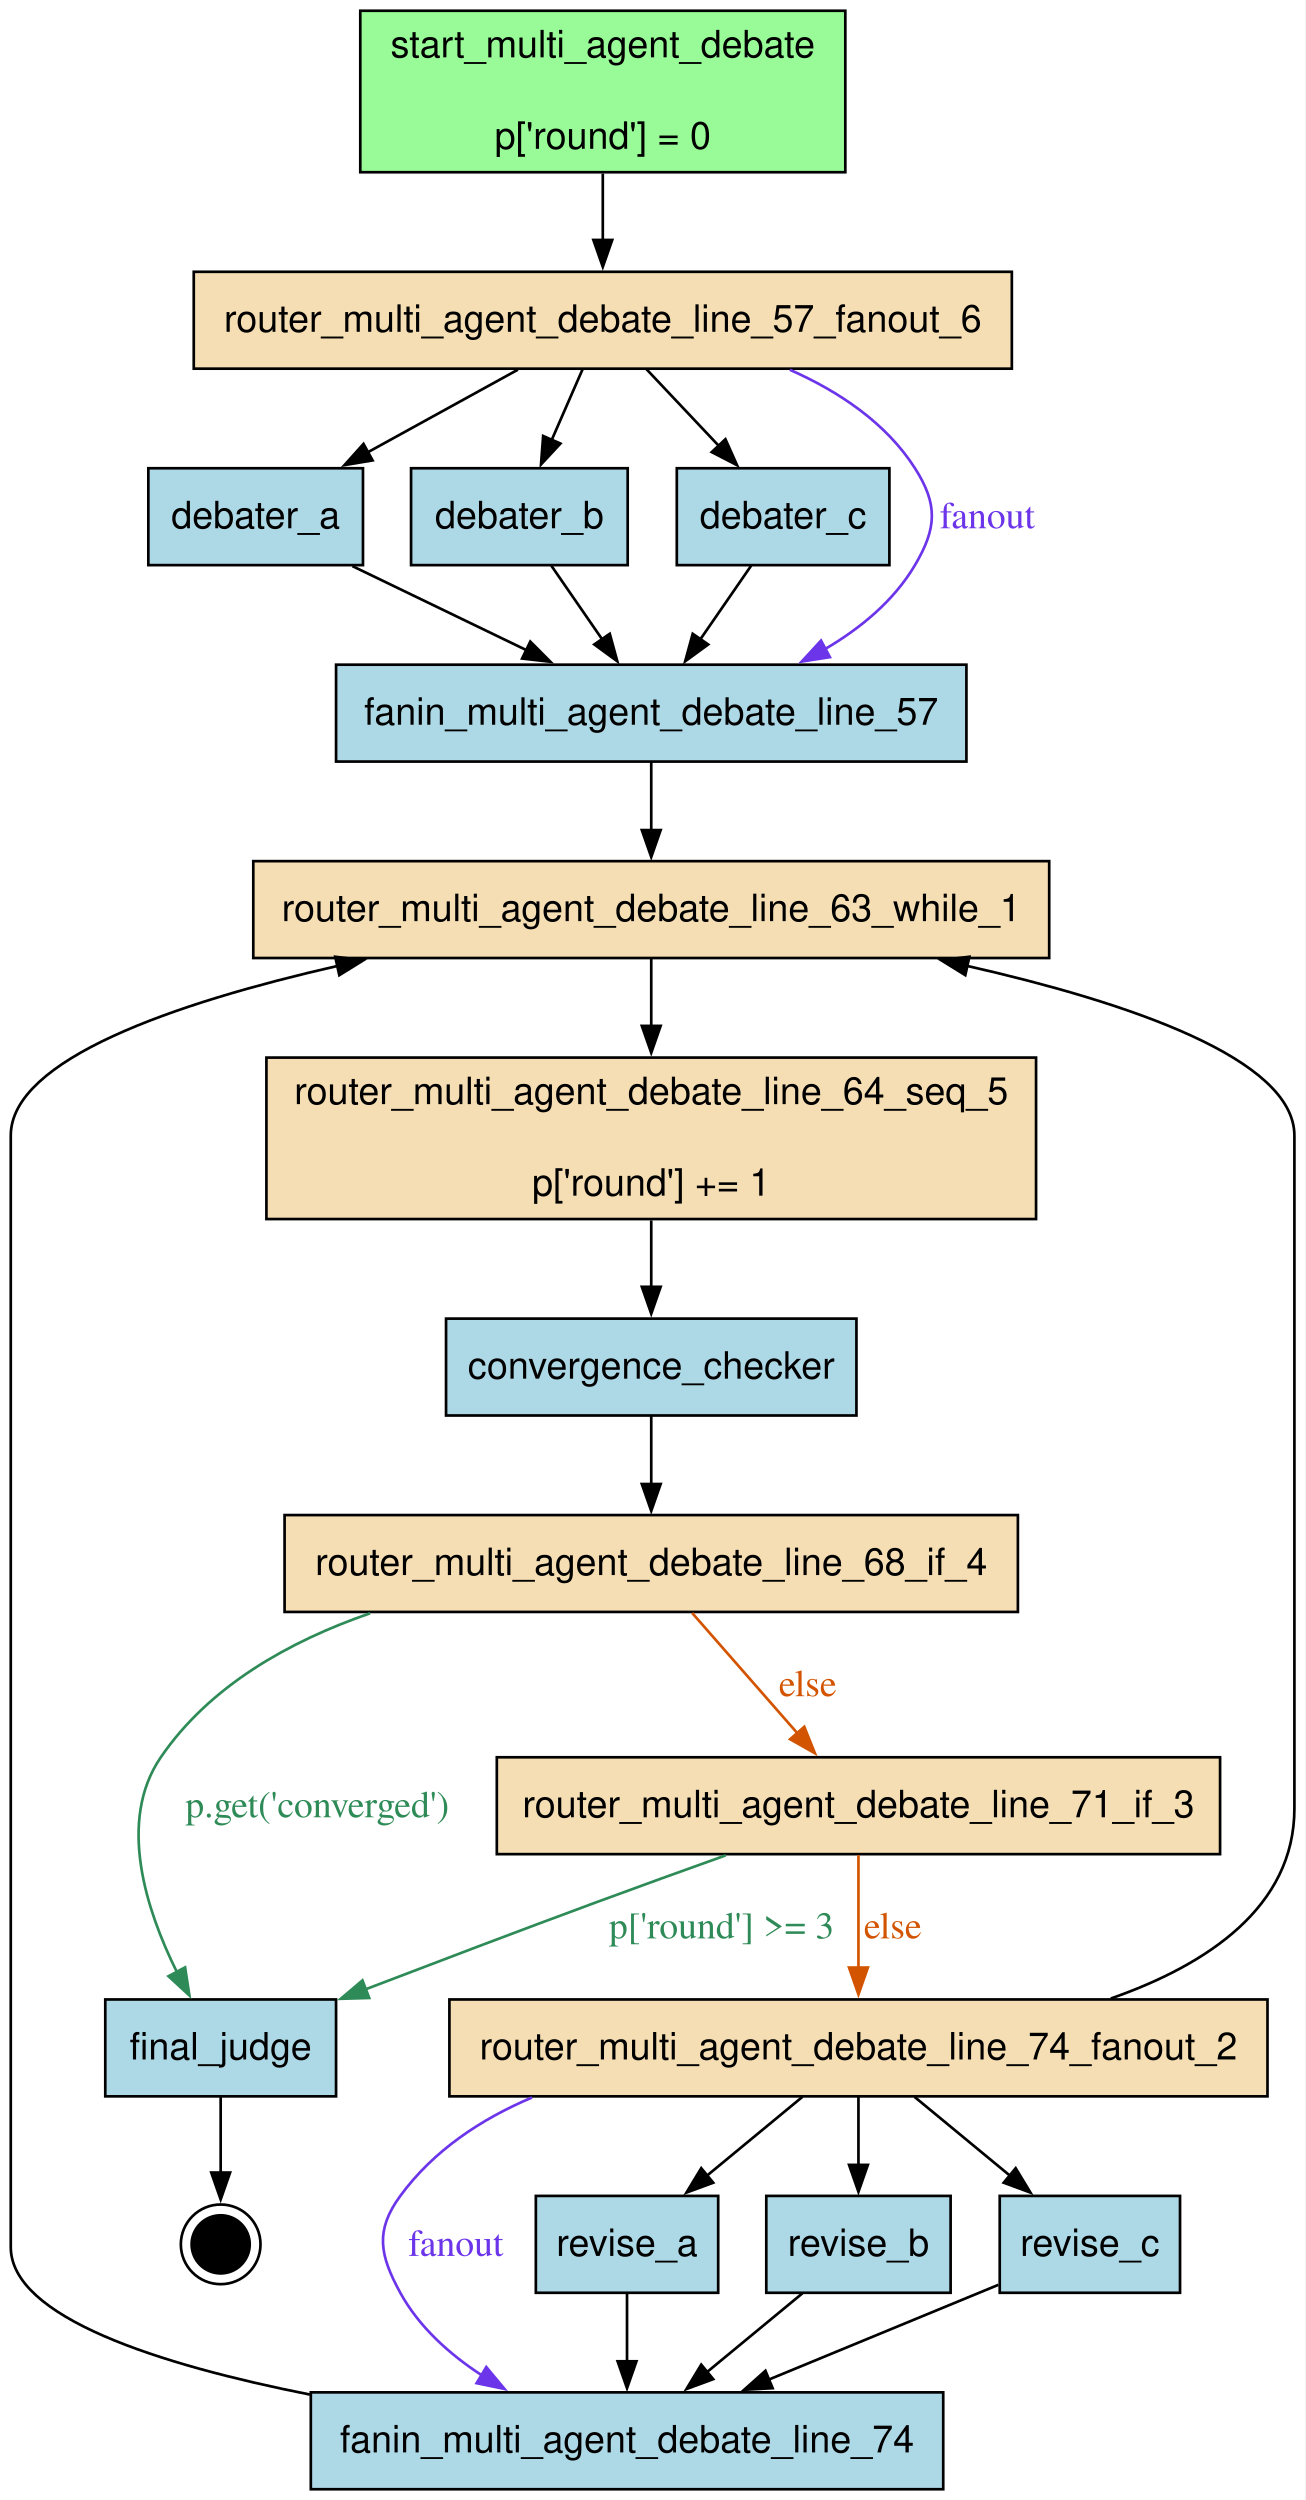
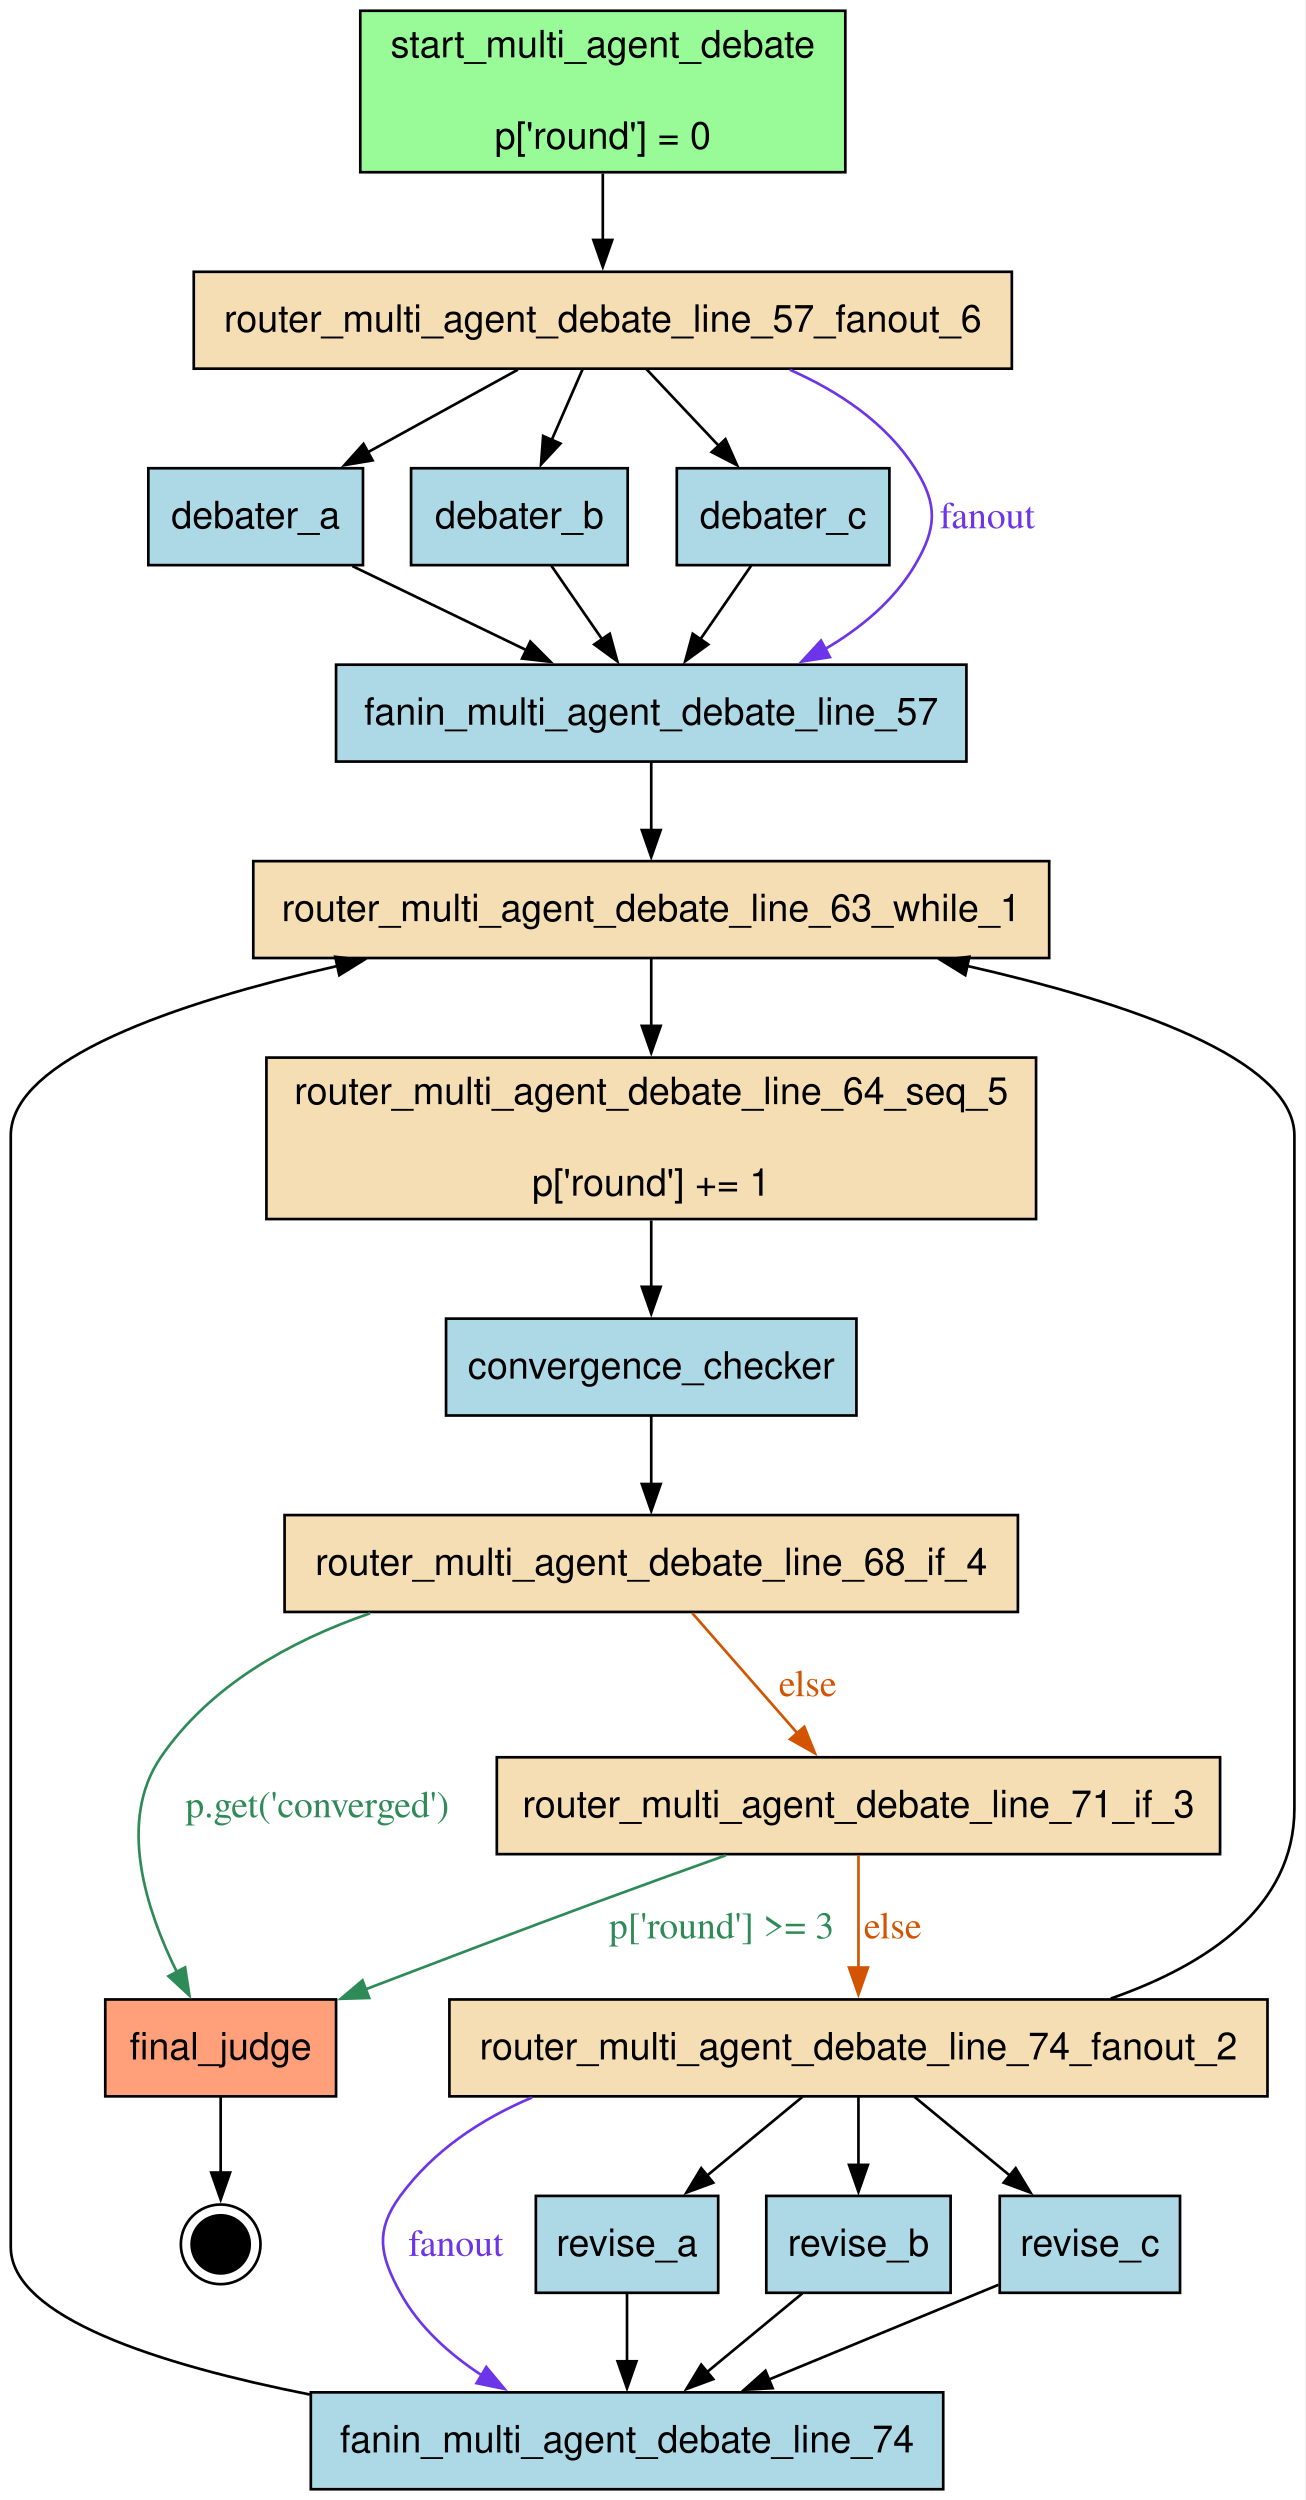
<svg xmlns="http://www.w3.org/2000/svg" width="485pt" height="929pt" viewBox="0.00 0.00 485.00 929.00">
  <g id="graph0" class="graph" transform="scale(1 1) rotate(0) translate(4 925)">
    <polygon fill="white" stroke="none" points="-4,4 -4,-925 481,-925 481,4 -4,4" />
    <g id="node1" class="node">
      <polygon fill="palegreen" stroke="black" points="310.12,-921 129.88,-921 129.88,-861 310.12,-861 310.12,-921" />
      <text text-anchor="middle" x="220" y="-903.7" font-family="Helvetica,sans-Serif" font-size="14.00">start_multi_agent_debate</text>
      <text text-anchor="middle" x="220" y="-869.7" font-family="Helvetica,sans-Serif" font-size="14.00">p['round'] = 0</text>
    </g>
    <g id="node12" class="node">
      <polygon fill="wheat" stroke="black" points="372,-824 68,-824 68,-788 372,-788 372,-824" />
      <text text-anchor="middle" x="220" y="-801.7" font-family="Helvetica,sans-Serif" font-size="14.00">router_multi_agent_debate_line_57_fanout_6</text>
    </g>
    <g id="edge1" class="edge">
      <path fill="none" stroke="black" d="M220,-860.5C220,-852.46 220,-843.76 220,-835.75" />
      <polygon fill="black" stroke="black" points="223.5,-835.83 220,-825.83 216.5,-835.83 223.5,-835.83" />
    </g>
    <g id="node2" class="node">
      <polygon fill="lightblue" stroke="black" points="314.25,-435 161.75,-435 161.75,-399 314.25,-399 314.25,-435" />
      <text text-anchor="middle" x="238" y="-412.7" font-family="Helvetica,sans-Serif" font-size="14.00">convergence_checker</text>
    </g>
    <g id="node15" class="node">
      <polygon fill="wheat" stroke="black" points="374.25,-362 101.75,-362 101.75,-326 374.25,-326 374.25,-362" />
      <text text-anchor="middle" x="238" y="-339.7" font-family="Helvetica,sans-Serif" font-size="14.00">router_multi_agent_debate_line_68_if_4</text>
    </g>
    <g id="edge14" class="edge">
      <path fill="none" stroke="black" d="M238,-398.81C238,-391.23 238,-382.1 238,-373.54" />
      <polygon fill="black" stroke="black" points="241.5,-373.54 238,-363.54 234.5,-373.54 241.5,-373.54" />
    </g>
    <g id="node3" class="node">
      <polygon fill="lightblue" stroke="black" points="130.88,-751 51.12,-751 51.12,-715 130.88,-715 130.88,-751" />
      <text text-anchor="middle" x="91" y="-728.7" font-family="Helvetica,sans-Serif" font-size="14.00">debater_a</text>
    </g>
    <g id="node6" class="node">
      <polygon fill="lightblue" stroke="black" points="355.12,-678 120.88,-678 120.88,-642 355.12,-642 355.12,-678" />
      <text text-anchor="middle" x="238" y="-655.7" font-family="Helvetica,sans-Serif" font-size="14.00">fanin_multi_agent_debate_line_57</text>
    </g>
    <g id="edge19" class="edge">
      <path fill="none" stroke="black" d="M126.96,-714.63C146.45,-705.22 170.75,-693.48 191.64,-683.39" />
      <polygon fill="black" stroke="black" points="193.06,-686.59 200.54,-679.09 190.01,-680.29 193.06,-686.59" />
    </g>
    <g id="node4" class="node">
      <polygon fill="lightblue" stroke="black" points="229.25,-751 148.75,-751 148.75,-715 229.25,-715 229.25,-751" />
      <text text-anchor="middle" x="189" y="-728.7" font-family="Helvetica,sans-Serif" font-size="14.00">debater_b</text>
    </g>
    <g id="edge21" class="edge">
      <path fill="none" stroke="black" d="M200.86,-714.81C206.52,-706.62 213.42,-696.62 219.72,-687.48" />
      <polygon fill="black" stroke="black" points="222.59,-689.49 225.39,-679.27 216.83,-685.52 222.59,-689.49" />
    </g>
    <g id="node5" class="node">
      <polygon fill="lightblue" stroke="black" points="326.5,-751 247.5,-751 247.5,-715 326.5,-715 326.5,-751" />
      <text text-anchor="middle" x="287" y="-728.7" font-family="Helvetica,sans-Serif" font-size="14.00">debater_c</text>
    </g>
    <g id="edge23" class="edge">
      <path fill="none" stroke="black" d="M275.14,-714.81C269.48,-706.62 262.58,-696.62 256.28,-687.48" />
      <polygon fill="black" stroke="black" points="259.17,-685.52 250.61,-679.27 253.41,-689.49 259.17,-685.52" />
    </g>
    <g id="node13" class="node">
      <polygon fill="wheat" stroke="black" points="385.88,-605 90.12,-605 90.12,-569 385.88,-569 385.88,-605" />
      <text text-anchor="middle" x="238" y="-582.7" font-family="Helvetica,sans-Serif" font-size="14.00">router_multi_agent_debate_line_63_while_1</text>
    </g>
    <g id="edge17" class="edge">
      <path fill="none" stroke="black" d="M238,-641.81C238,-634.23 238,-625.1 238,-616.54" />
      <polygon fill="black" stroke="black" points="241.5,-616.54 238,-606.54 234.5,-616.54 241.5,-616.54" />
    </g>
    <g id="node7" class="node">
      <polygon fill="lightblue" stroke="black" points="346.5,-36 111.5,-36 111.5,0 346.5,0 346.5,-36" />
      <text text-anchor="middle" x="229" y="-13.7" font-family="Helvetica,sans-Serif" font-size="14.00">fanin_multi_agent_debate_line_74</text>
    </g>
    <g id="edge25" class="edge">
      <path fill="none" stroke="black" d="M111.15,-35.18C55.04,-46.31 0,-63.88 0,-90 0,-503 0,-503 0,-503 0,-531.37 61.07,-552.3 121.34,-566.04" />
      <polygon fill="black" stroke="black" points="120.57,-569.46 131.09,-568.2 122.08,-562.62 120.57,-569.46" />
    </g>
    <g id="node8" class="node">
-       <polygon fill="lightblue" stroke="black" points="120.88,-182 35.12,-182 35.12,-146 120.88,-146 120.88,-182" />
+       <polygon fill="lightsalmon" stroke="black" points="120.88,-182 35.12,-182 35.12,-146 120.88,-146 120.88,-182" />
      <text text-anchor="middle" x="78" y="-159.7" font-family="Helvetica,sans-Serif" font-size="14.00">final_judge</text>
    </g>
    <g id="node18" class="node">
      <ellipse fill="black" stroke="black" cx="78" cy="-91" rx="10.8" ry="10.8" />
      <ellipse fill="none" stroke="black" cx="78" cy="-91" rx="14.8" ry="14.8" />
    </g>
    <g id="edge26" class="edge">
      <path fill="none" stroke="black" d="M78,-145.81C78,-137.37 78,-127.01 78,-117.66" />
      <polygon fill="black" stroke="black" points="81.5,-117.68 78,-107.68 74.5,-117.68 81.5,-117.68" />
    </g>
    <g id="node9" class="node">
      <polygon fill="lightblue" stroke="black" points="262.88,-109 195.12,-109 195.12,-73 262.88,-73 262.88,-109" />
      <text text-anchor="middle" x="229" y="-86.7" font-family="Helvetica,sans-Serif" font-size="14.00">revise_a</text>
    </g>
    <g id="edge4" class="edge">
      <path fill="none" stroke="black" d="M229,-72.81C229,-65.23 229,-56.1 229,-47.54" />
      <polygon fill="black" stroke="black" points="232.5,-47.54 229,-37.54 225.5,-47.54 232.5,-47.54" />
    </g>
    <g id="node10" class="node">
      <polygon fill="lightblue" stroke="black" points="349.25,-109 280.75,-109 280.75,-73 349.25,-73 349.25,-109" />
      <text text-anchor="middle" x="315" y="-86.7" font-family="Helvetica,sans-Serif" font-size="14.00">revise_b</text>
    </g>
    <g id="edge6" class="edge">
      <path fill="none" stroke="black" d="M294.18,-72.81C283.49,-63.98 270.27,-53.07 258.54,-43.39" />
      <polygon fill="black" stroke="black" points="261.03,-40.91 251.09,-37.24 256.58,-46.3 261.03,-40.91" />
    </g>
    <g id="node11" class="node">
      <polygon fill="lightblue" stroke="black" points="434.5,-109 367.5,-109 367.5,-73 434.5,-73 434.5,-109" />
      <text text-anchor="middle" x="401" y="-86.7" font-family="Helvetica,sans-Serif" font-size="14.00">revise_c</text>
    </g>
    <g id="edge8" class="edge">
      <path fill="none" stroke="black" d="M367.02,-75.97C342.62,-65.9 309.29,-52.14 281.49,-40.67" />
      <polygon fill="black" stroke="black" points="283.11,-37.55 272.53,-36.97 280.44,-44.02 283.11,-37.55" />
    </g>
    <g id="edge18" class="edge">
      <path fill="none" stroke="black" d="M188.44,-787.63C171.65,-778.39 150.8,-766.91 132.69,-756.95" />
      <polygon fill="black" stroke="black" points="134.45,-753.92 124,-752.17 131.08,-760.05 134.45,-753.92" />
    </g>
    <g id="edge20" class="edge">
      <path fill="none" stroke="black" d="M212.5,-787.81C209.03,-779.88 204.83,-770.26 200.95,-761.36" />
      <polygon fill="black" stroke="black" points="204.25,-760.18 197.04,-752.42 197.83,-762.98 204.25,-760.18" />
    </g>
    <g id="edge22" class="edge">
      <path fill="none" stroke="black" d="M236.22,-787.81C244.28,-779.27 254.19,-768.77 263.1,-759.32" />
      <polygon fill="black" stroke="black" points="265.57,-761.8 269.89,-752.13 260.48,-757 265.57,-761.8" />
    </g>
    <g id="edge16" class="edge">
      <path fill="none" stroke="#6c35ea" d="M289.51,-787.59C307.72,-779.54 325.25,-767.86 336,-751 344.6,-737.51 344.14,-728.78 336,-715 328.17,-701.74 315.79,-691.52 302.44,-683.72" />
      <polygon fill="#6c35ea" stroke="#6c35ea" points="304.39,-680.8 293.92,-679.17 301.1,-686.97 304.39,-680.8" />
      <text text-anchor="middle" x="362.9" y="-728.7" font-family="Times,serif" font-size="14.00" fill="#6c35ea">fanout</text>
    </g>
    <g id="node14" class="node">
      <polygon fill="wheat" stroke="black" points="381,-532 95,-532 95,-472 381,-472 381,-532" />
      <text text-anchor="middle" x="238" y="-514.7" font-family="Helvetica,sans-Serif" font-size="14.00">router_multi_agent_debate_line_64_seq_5</text>
      <text text-anchor="middle" x="238" y="-480.7" font-family="Helvetica,sans-Serif" font-size="14.00">p['round'] += 1</text>
    </g>
    <g id="edge15" class="edge">
      <path fill="none" stroke="black" d="M238,-568.8C238,-561.47 238,-552.58 238,-543.74" />
      <polygon fill="black" stroke="black" points="241.5,-543.79 238,-533.79 234.5,-543.79 241.5,-543.79" />
    </g>
    <g id="edge13" class="edge">
      <path fill="none" stroke="black" d="M238,-471.5C238,-463.46 238,-454.76 238,-446.75" />
      <polygon fill="black" stroke="black" points="241.5,-446.83 238,-436.83 234.5,-446.83 241.5,-446.83" />
    </g>
    <g id="edge12" class="edge">
      <path fill="none" stroke="#2e8b57" d="M133.54,-325.51C103.43,-315.1 73.86,-298.49 55.75,-272 39.57,-248.34 50.24,-215.34 61.7,-192.26" />
      <polygon fill="#2e8b57" stroke="#2e8b57" points="64.78,-193.93 66.39,-183.46 58.6,-190.64 64.78,-193.93" />
      <text text-anchor="middle" x="113.88" y="-249.7" font-family="Times,serif" font-size="14.00" fill="#2e8b57">p.get('converged')</text>
    </g>
    <g id="node16" class="node">
      <polygon fill="wheat" stroke="black" points="449.38,-272 180.62,-272 180.62,-236 449.38,-236 449.38,-272" />
      <text text-anchor="middle" x="315" y="-249.7" font-family="Helvetica,sans-Serif" font-size="14.00">router_multi_agent_debate_line_71_if_3</text>
    </g>
    <g id="edge11" class="edge">
      <path fill="none" stroke="#d35400" d="M253.21,-325.61C264.39,-312.84 279.77,-295.27 292.38,-280.85" />
      <polygon fill="#d35400" stroke="#d35400" points="294.87,-283.32 298.82,-273.49 289.6,-278.71 294.87,-283.32" />
      <text text-anchor="middle" x="296.15" y="-294.7" font-family="Times,serif" font-size="14.00" fill="#d35400">else</text>
    </g>
    <g id="edge10" class="edge">
      <path fill="none" stroke="#2e8b57" d="M265.7,-235.56C250.18,-230.01 232.98,-223.81 217.25,-218 189.01,-207.57 157.67,-195.67 131.88,-185.79" />
      <polygon fill="#2e8b57" stroke="#2e8b57" points="133.2,-182.55 122.61,-182.24 130.69,-189.09 133.2,-182.55" />
      <text text-anchor="middle" x="264.12" y="-204.7" font-family="Times,serif" font-size="14.00" fill="#2e8b57">p['round'] &gt;= 3</text>
    </g>
    <g id="node17" class="node">
      <polygon fill="wheat" stroke="black" points="467,-182 163,-182 163,-146 467,-146 467,-182" />
      <text text-anchor="middle" x="315" y="-159.7" font-family="Helvetica,sans-Serif" font-size="14.00">router_multi_agent_debate_line_74_fanout_2</text>
    </g>
    <g id="edge9" class="edge">
      <path fill="none" stroke="#d35400" d="M315,-235.61C315,-223.68 315,-207.57 315,-193.74" />
      <polygon fill="#d35400" stroke="#d35400" points="318.5,-193.86 315,-183.86 311.5,-193.86 318.5,-193.86" />
      <text text-anchor="middle" x="327.75" y="-204.7" font-family="Times,serif" font-size="14.00" fill="#d35400">else</text>
    </g>
    <g id="edge2" class="edge">
      <path fill="none" stroke="#6c35ea" d="M193.7,-145.57C174.53,-137.45 157.02,-125.76 144.75,-109 135.3,-96.09 137.07,-87.04 144.75,-73 151.66,-60.37 162.92,-50.26 174.99,-42.36" />
      <polygon fill="#6c35ea" stroke="#6c35ea" points="176.7,-45.41 183.48,-37.27 173.1,-39.41 176.7,-45.41" />
      <text text-anchor="middle" x="165.38" y="-86.7" font-family="Times,serif" font-size="14.00" fill="#6c35ea">fanout</text>
    </g>
    <g id="edge3" class="edge">
      <path fill="none" stroke="black" d="M294.18,-145.81C283.49,-136.98 270.27,-126.07 258.54,-116.39" />
      <polygon fill="black" stroke="black" points="261.03,-113.91 251.09,-110.24 256.58,-119.3 261.03,-113.91" />
    </g>
    <g id="edge5" class="edge">
      <path fill="none" stroke="black" d="M315,-145.81C315,-138.23 315,-129.1 315,-120.54" />
      <polygon fill="black" stroke="black" points="318.5,-120.54 315,-110.54 311.5,-120.54 318.5,-120.54" />
    </g>
    <g id="edge7" class="edge">
      <path fill="none" stroke="black" d="M335.82,-145.81C346.51,-136.98 359.73,-126.07 371.46,-116.39" />
      <polygon fill="black" stroke="black" points="373.42,-119.3 378.91,-110.24 368.97,-113.91 373.42,-119.3" />
    </g>
    <g id="edge24" class="edge">
      <path fill="none" stroke="black" d="M408.77,-182.35C444.59,-194.88 477,-216.35 477,-253 477,-503 477,-503 477,-503 477,-531.49 415.64,-552.42 355.1,-566.13" />
      <polygon fill="black" stroke="black" points="354.71,-562.63 345.7,-568.2 356.22,-569.47 354.71,-562.63" />
    </g>
  </g>
</svg>
